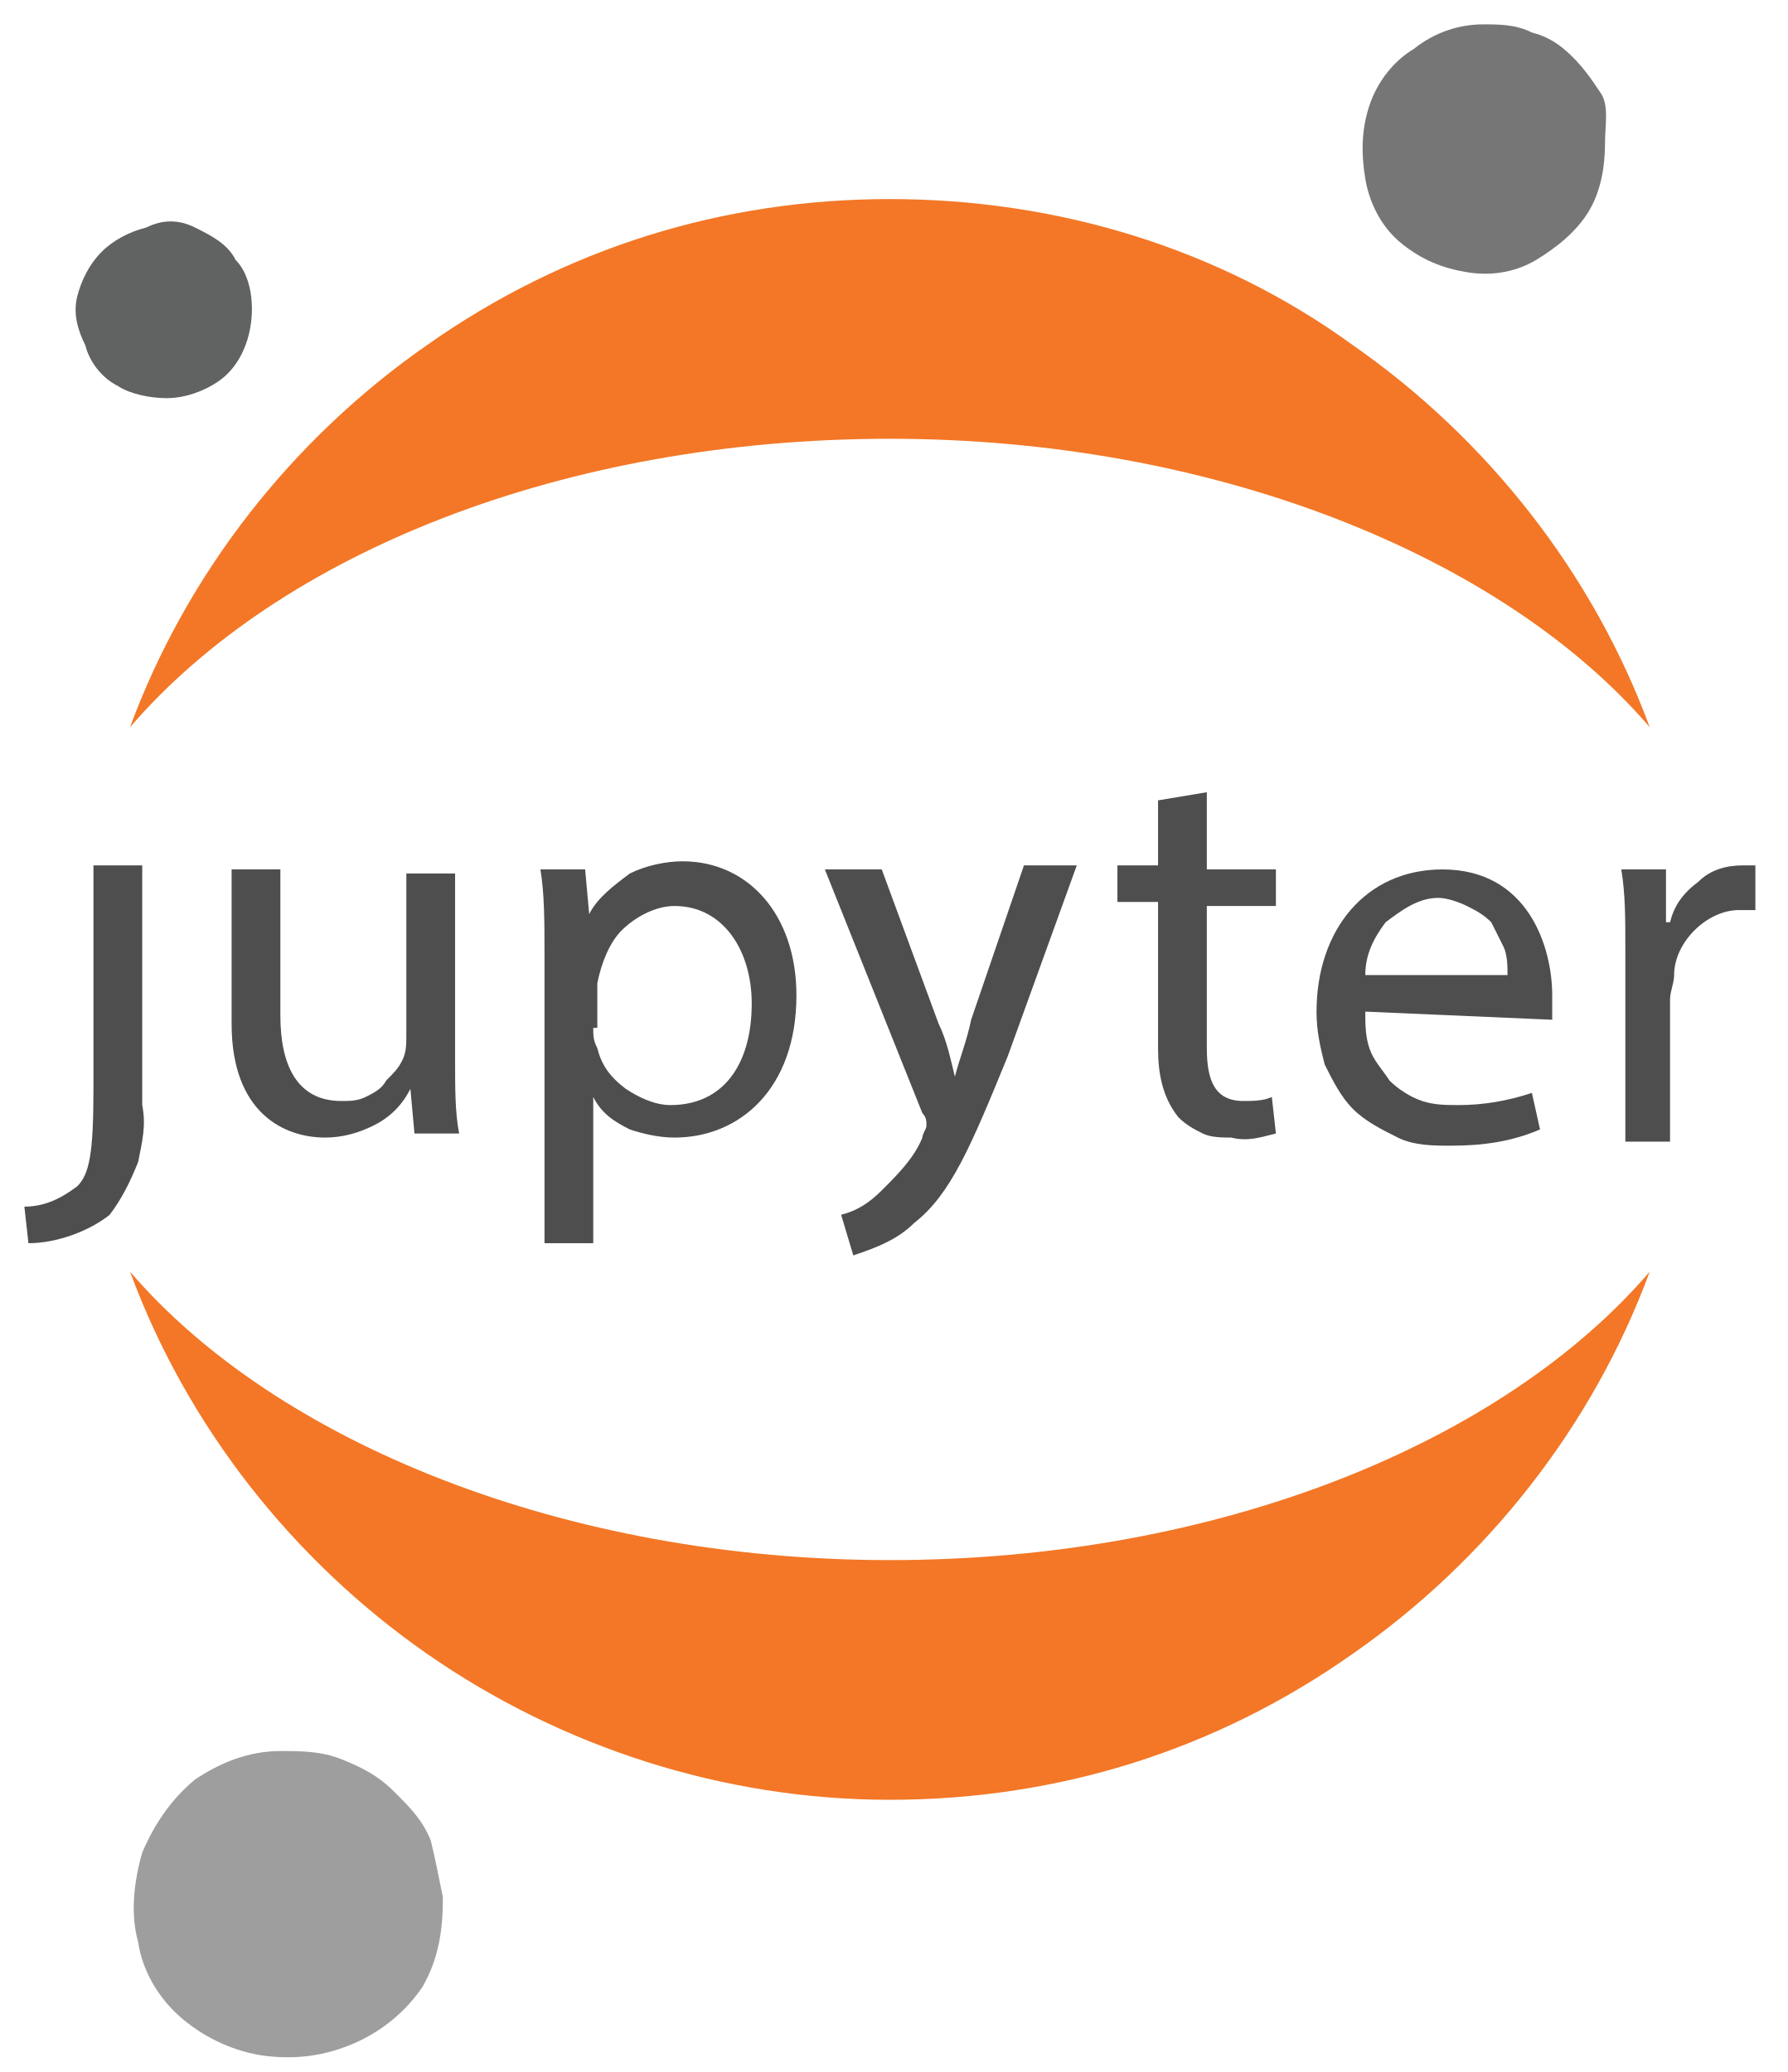
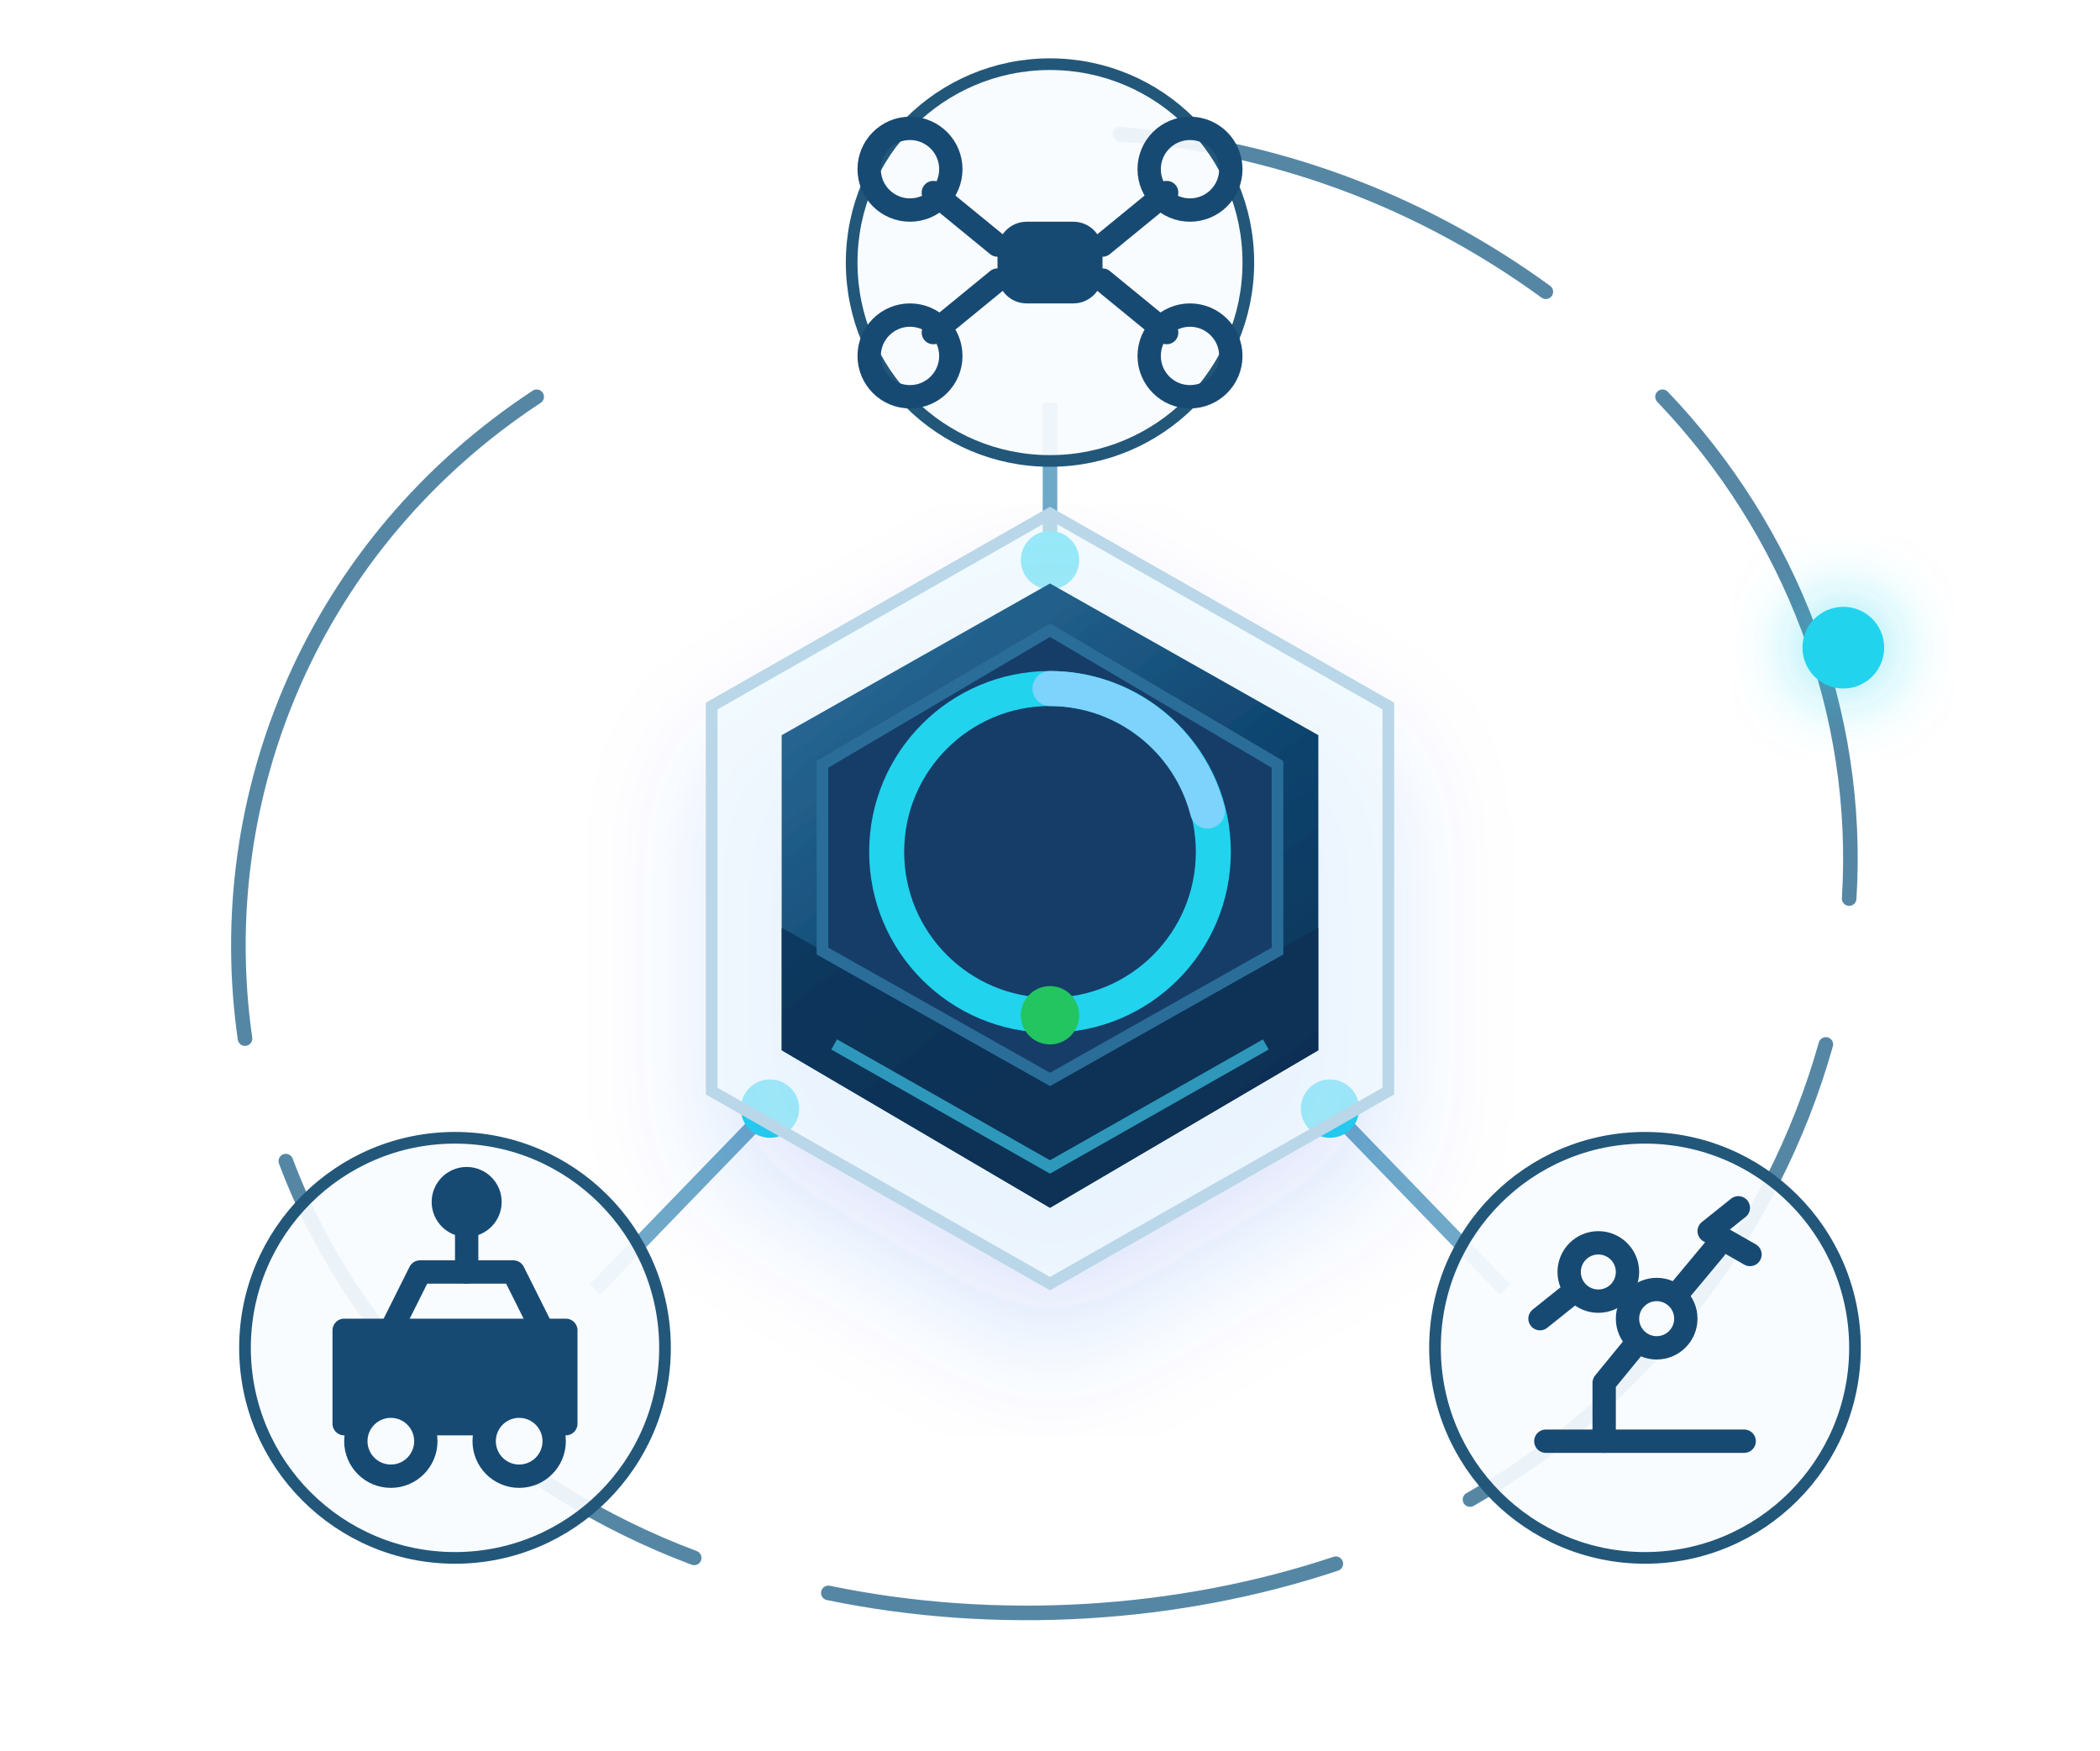
- <svg xmlns="http://www.w3.org/2000/svg" version="1.1" id="Layer_1" x="0px" y="0px" viewBox="0 0 44 51" style="enable-background:new 0 0 44 51;" xml:space="preserve">
-   <style type="text/css">
- 	.st0{fill:#4E4E4E;}
- 	.st1{fill:#767677;}
- 	.st2{fill:#F37726;}
- 	.st3{fill:#9E9E9E;}
- 	.st4{fill:#616262;}
- </style>
-   <g id="g">
-     <path id="path0_fill" class="st0" d="M2.3,26.8c0,1.6-0.1,2.1-0.4,2.4c-0.4,0.3-0.8,0.5-1.3,0.5l0.1,0.9c0.7,0,1.5-0.3,2-0.7   c0.3-0.4,0.5-0.8,0.7-1.3c0.1-0.5,0.2-0.9,0.1-1.4v-5.9H2.3V26.8L2.3,26.8z" />
-     <path id="path1_fill" class="st0" d="M11.2,26.1c0,0.7,0,1.3,0.1,1.8h-1.1l-0.1-1.1c-0.2,0.4-0.5,0.7-0.9,0.9   c-0.4,0.2-0.8,0.3-1.2,0.3c-1,0-2.3-0.6-2.3-2.8v-3.8h1.2V25c0,1.2,0.4,2.1,1.5,2.1c0.2,0,0.4,0,0.6-0.1s0.4-0.2,0.5-0.4   c0.2-0.2,0.3-0.3,0.4-0.5c0.1-0.2,0.1-0.4,0.1-0.6v-4h1.2L11.2,26.1L11.2,26.1z" />
-     <path id="path2_fill" class="st0" d="M13.4,23.5c0-0.8,0-1.5-0.1-2.1h1.1l0.1,1.1c0.2-0.4,0.6-0.7,1-1c0.4-0.2,0.9-0.3,1.3-0.3   c1.6,0,2.8,1.3,2.8,3.3c0,2.3-1.4,3.5-3,3.5c-0.4,0-0.8-0.1-1.1-0.2c-0.4-0.2-0.7-0.4-0.9-0.8l0,0v3.6h-1.2V23.5L13.4,23.5z    M14.6,25.3c0,0.2,0,0.3,0.1,0.5c0.1,0.4,0.3,0.7,0.7,1c0.3,0.2,0.7,0.4,1.1,0.4c1.3,0,2-1,2-2.5c0-1.3-0.7-2.4-1.9-2.4   c-0.5,0-1,0.3-1.3,0.6s-0.5,0.8-0.6,1.3V25.3z" />
-     <path id="path3_fill" class="st0" d="M21.7,21.4l1.4,3.8c0.2,0.4,0.3,0.9,0.4,1.3c0.1-0.4,0.3-0.9,0.4-1.4l1.3-3.8h1.3L24.8,26   c-0.9,2.2-1.4,3.4-2.3,4.1c-0.4,0.4-0.9,0.6-1.5,0.8l-0.3-1c0.4-0.1,0.7-0.3,1-0.6c0.4-0.4,0.8-0.8,1-1.3c0-0.1,0.1-0.2,0.1-0.3   c0-0.1,0-0.2-0.1-0.3l-2.4-6L21.7,21.4L21.7,21.4z" />
-     <path id="path4_fill" class="st0" d="M29.7,19.5v1.9h1.7v0.9h-1.7v3.5c0,0.8,0.2,1.3,0.9,1.3c0.2,0,0.5,0,0.7-0.1l0.1,0.9   C31,28,30.7,28.1,30.3,28c-0.2,0-0.5,0-0.7-0.1c-0.2-0.1-0.4-0.2-0.6-0.4c-0.4-0.5-0.5-1.1-0.5-1.7v-3.6h-1v-0.9h1v-1.6L29.7,19.5z   " />
-     <path id="path5_fill" class="st0" d="M33.6,24.9c0,0.3,0,0.6,0.1,0.9c0.1,0.3,0.3,0.5,0.5,0.8c0.2,0.2,0.5,0.4,0.8,0.5   c0.3,0.1,0.6,0.1,0.9,0.1c0.6,0,1.2-0.1,1.8-0.3l0.2,0.9c-0.7,0.3-1.4,0.4-2.2,0.4c-0.4,0-0.9,0-1.3-0.2c-0.4-0.2-0.8-0.4-1.1-0.7   c-0.3-0.3-0.5-0.7-0.7-1.1c-0.1-0.4-0.2-0.8-0.2-1.3c0-2,1.2-3.5,3.1-3.5c2.1,0,2.7,1.9,2.7,3.1c0,0.2,0,0.4,0,0.6L33.6,24.9   L33.6,24.9z M37.1,24c0-0.2,0-0.5-0.1-0.7c-0.1-0.2-0.2-0.4-0.3-0.6c-0.2-0.2-0.4-0.3-0.6-0.4c-0.2-0.1-0.5-0.2-0.7-0.2   c-0.5,0-0.9,0.3-1.3,0.6c-0.3,0.4-0.5,0.8-0.5,1.3H37.1z" />
-     <path id="path6_fill" class="st0" d="M40,23.4c0-0.8,0-1.4-0.1-2H41v1.3h0.1c0.1-0.4,0.3-0.7,0.7-1c0.3-0.3,0.7-0.4,1.1-0.4   c0.1,0,0.2,0,0.3,0v1.1c-0.1,0-0.3,0-0.4,0c-0.4,0-0.8,0.2-1.1,0.5c-0.3,0.3-0.5,0.7-0.5,1.1c0,0.2-0.1,0.4-0.1,0.6v3.5H40L40,23.4   L40,23.4z" />
+ <svg xmlns="http://www.w3.org/2000/svg" width="360" height="300" viewBox="0 0 360 300" fill="none">
+   <g opacity="0.78" stroke="#25658C" stroke-width="2.5" stroke-linecap="round">
+     <path d="M92 68C54 93 36 136 42 178" />
+     <path d="M49 199C61 231 87 255 119 267" />
+     <path d="M142 273C171 279 202 277 229 268" />
+     <path d="M252 257C282 240 304 211 313 179" />
+     <path d="M317 154C319 122 307 91 285 68" />
+     <path d="M265 50C243 34 218 25 192 23" />
+   </g>
+   <path d="M180 69V96M102 221L132 190M258 221L228 190" stroke="#6FA9C8" stroke-width="2.5" />
+   <circle cx="180" cy="96" r="5" fill="#22D3EE" />
+   <circle cx="132" cy="190" r="5" fill="#22D3EE" />
+   <circle cx="228" cy="190" r="5" fill="#22D3EE" />
+   <g filter="url(#hubShadow)">
+     <path d="M180 88L238 121V187L180 220L122 187V121L180 88Z" fill="#EAF8FF" fill-opacity="0.58" stroke="#B9D7E8" stroke-width="2" />
+     <path d="M180 100L226 126V180L180 207L134 180V126L180 100Z" fill="url(#hubBody)" />
+     <path d="M134 159L180 185L226 159V180L180 207L134 180V159Z" fill="#082F52" fill-opacity="0.72" />
+     <path d="M180 108L219 131V163L180 185L141 163V131L180 108Z" fill="#123D68" stroke="#2C6D99" stroke-width="2" />
+     <circle cx="180" cy="146" r="28" stroke="#22D3EE" stroke-width="6" />
+     <path d="M180 118A28 28 0 0 1 207 139" stroke="#7DD3FC" stroke-width="6" stroke-linecap="round" />
+     <circle cx="180" cy="174" r="5" fill="#22C55E">
+       <animate attributeName="opacity" values="0.6;1;0.6" dur="1.6s" repeatCount="indefinite" />
+     </circle>
+     <path d="M143 179L180 200L217 179" stroke="#3EC3E6" stroke-width="2" opacity="0.7" />
  </g>
  <g>
-     <path id="path7_fill" class="st1" d="M39.5,3.5c0,0.6-0.1,1.2-0.4,1.7c-0.3,0.5-0.8,0.9-1.3,1.2c-0.5,0.3-1.1,0.4-1.7,0.3   c-0.6-0.1-1.1-0.3-1.6-0.7C34,5.6,33.7,5,33.6,4.4c-0.1-0.6-0.1-1.2,0.1-1.8s0.6-1.1,1.1-1.4c0.5-0.4,1.1-0.6,1.7-0.6   c0.4,0,0.8,0,1.2,0.2c0.4,0.1,0.7,0.3,1,0.6c0.3,0.3,0.5,0.6,0.7,0.9S39.5,3.1,39.5,3.5L39.5,3.5z" />
-     <path id="path8_fill" class="st2" d="M21.9,38.4c-8,0-15.1-2.9-18.7-7.1c1.4,3.8,4,7.1,7.3,9.4c3.3,2.3,7.3,3.6,11.4,3.6   c4.1,0,8-1.2,11.4-3.6c3.3-2.3,5.9-5.6,7.3-9.4C37,35.5,30,38.4,21.9,38.4z">
-       <animate attributeName="fill" dur="1.5s" values="#ff9047;#F37726;#ff9047" repeatCount="indefinite" />
-     </path>
-     <path id="path9_fill" class="st2" d="M21.9,10.8c8,0,15.1,2.9,18.7,7.1c-1.4-3.8-4-7.1-7.3-9.4C30,6.1,26,4.9,21.9,4.9   c-4.1,0-8,1.2-11.4,3.6c-3.3,2.3-5.9,5.6-7.3,9.4C6.9,13.6,13.9,10.8,21.9,10.8z">
-       <animate attributeName="fill" dur="1.5s" values="#ff9047;#F37726;#ff9047" repeatCount="indefinite" />
-     </path>
-     <path id="path10_fill" class="st3" d="M10.9,46.7c0,0.8-0.1,1.5-0.5,2.2C10,49.5,9.4,50,8.7,50.3c-0.7,0.3-1.4,0.4-2.2,0.3   c-0.7-0.1-1.4-0.4-2-0.9c-0.6-0.5-1-1.2-1.1-1.9c-0.2-0.7-0.1-1.5,0.1-2.2c0.3-0.7,0.7-1.3,1.3-1.8c0.6-0.4,1.3-0.7,2.1-0.7   c0.5,0,1,0,1.5,0.2c0.5,0.2,0.9,0.4,1.3,0.8s0.7,0.7,0.9,1.2C10.7,45.7,10.8,46.2,10.9,46.7L10.9,46.7z" />
-     <path id="path11_fill" class="st4" d="M4.1,9.8c-0.4,0-0.9-0.1-1.2-0.3c-0.4-0.2-0.7-0.6-0.8-1C1.9,8.1,1.8,7.7,1.9,7.3   s0.3-0.8,0.6-1.1c0.3-0.3,0.7-0.5,1.1-0.6C4,5.4,4.4,5.4,4.8,5.6c0.4,0.2,0.8,0.4,1,0.8c0.3,0.3,0.4,0.8,0.4,1.2   c0,0.6-0.2,1.2-0.6,1.6C5.3,9.5,4.7,9.8,4.1,9.8z" />
+     <circle cx="180" cy="45" r="34" fill="#F8FCFF" fill-opacity="0.92" stroke="#22577A" stroke-width="2" />
+     <g stroke="#174A73" stroke-width="4" stroke-linecap="round" stroke-linejoin="round">
+       <path d="M171 42L160 33M189 42L200 33M171 48L160 57M189 48L200 57" />
+       <circle cx="156" cy="29" r="7" />
+       <circle cx="204" cy="29" r="7" />
+       <circle cx="156" cy="61" r="7" />
+       <circle cx="204" cy="61" r="7" />
+       <rect x="171" y="38" width="18" height="14" rx="5" fill="#174A73" stroke="none" />
+     </g>
  </g>
+   <g>
+     <circle cx="78" cy="231" r="36" fill="#F8FCFF" fill-opacity="0.92" stroke="#22577A" stroke-width="2" />
+     <g stroke="#174A73" stroke-width="4" stroke-linecap="round" stroke-linejoin="round">
+       <path d="M59 228H97V244H59V228Z" fill="#174A73" />
+       <path d="M67 228L72 218H88L93 228" />
+       <path d="M80 218V209" />
+       <circle cx="80" cy="206" r="4" fill="#174A73" />
+       <circle cx="67" cy="247" r="6" fill="#F8FCFF" />
+       <circle cx="89" cy="247" r="6" fill="#F8FCFF" />
+     </g>
+   </g>
+   <g>
+     <circle cx="282" cy="231" r="36" fill="#F8FCFF" fill-opacity="0.92" stroke="#22577A" stroke-width="2" />
+     <g stroke="#174A73" stroke-width="4" stroke-linecap="round" stroke-linejoin="round">
+       <path d="M265 247H299" />
+       <path d="M275 247V237L284 226L274 218L264 226" />
+       <path d="M284 226L294 214" />
+       <circle cx="274" cy="218" r="5" fill="#F8FCFF" />
+       <circle cx="284" cy="226" r="5" fill="#F8FCFF" />
+       <path d="M293 211L298 207M293 211L300 215" />
+     </g>
+   </g>
+   <g>
+     <circle cx="316" cy="111" r="7" fill="#22D3EE" filter="url(#dotGlow)" />
+     <animateTransform attributeName="transform" type="rotate" from="0 180 150" to="360 180 150" dur="4.2s" repeatCount="indefinite" />
+   </g>
+   <defs>
+     <linearGradient id="hubBody" x1="144" y1="105" x2="218" y2="202" gradientUnits="userSpaceOnUse">
+       <stop stop-color="#2B6C98" />
+       <stop offset="0.52" stop-color="#0E446E" />
+       <stop offset="1" stop-color="#082F52" />
+     </linearGradient>
+     <filter id="hubShadow" x="100" y="74" width="160" height="172" filterUnits="userSpaceOnUse" color-interpolation-filters="sRGB">
+       <feDropShadow dx="0" dy="12" stdDeviation="10" flood-color="#2563EB" flood-opacity="0.18" />
+     </filter>
+     <filter id="dotGlow" x="297" y="92" width="38" height="38" filterUnits="userSpaceOnUse" color-interpolation-filters="sRGB">
+       <feDropShadow dx="0" dy="0" stdDeviation="6" flood-color="#22D3EE" flood-opacity="0.7" />
+     </filter>
+   </defs>
</svg>
